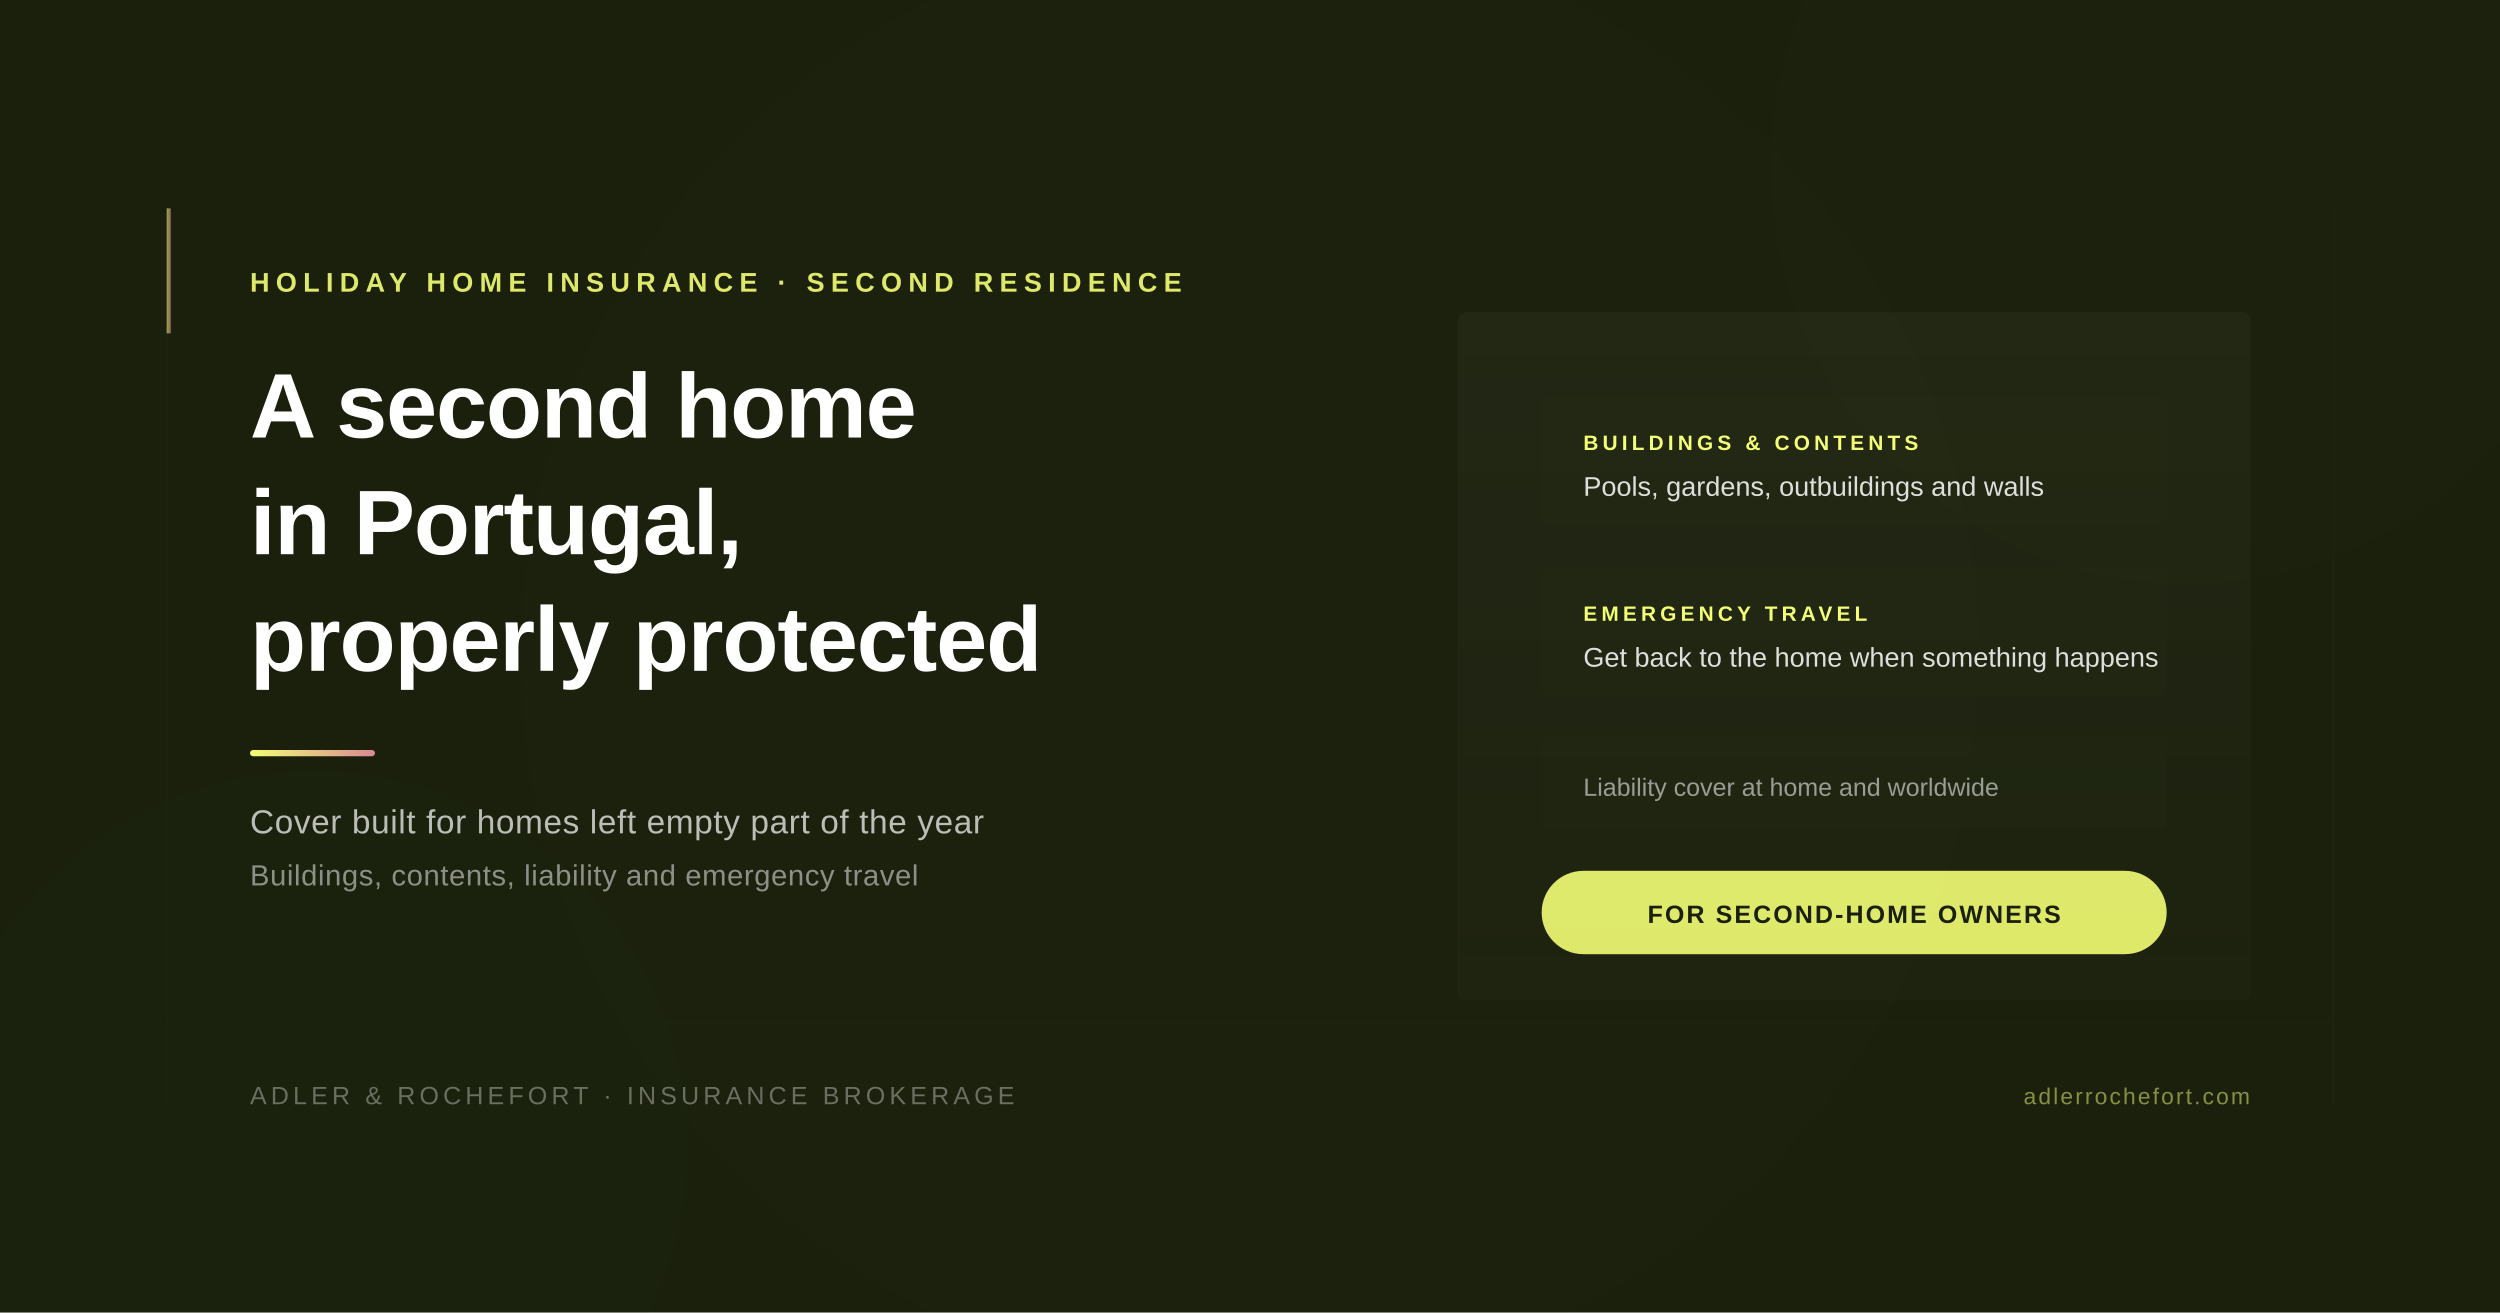
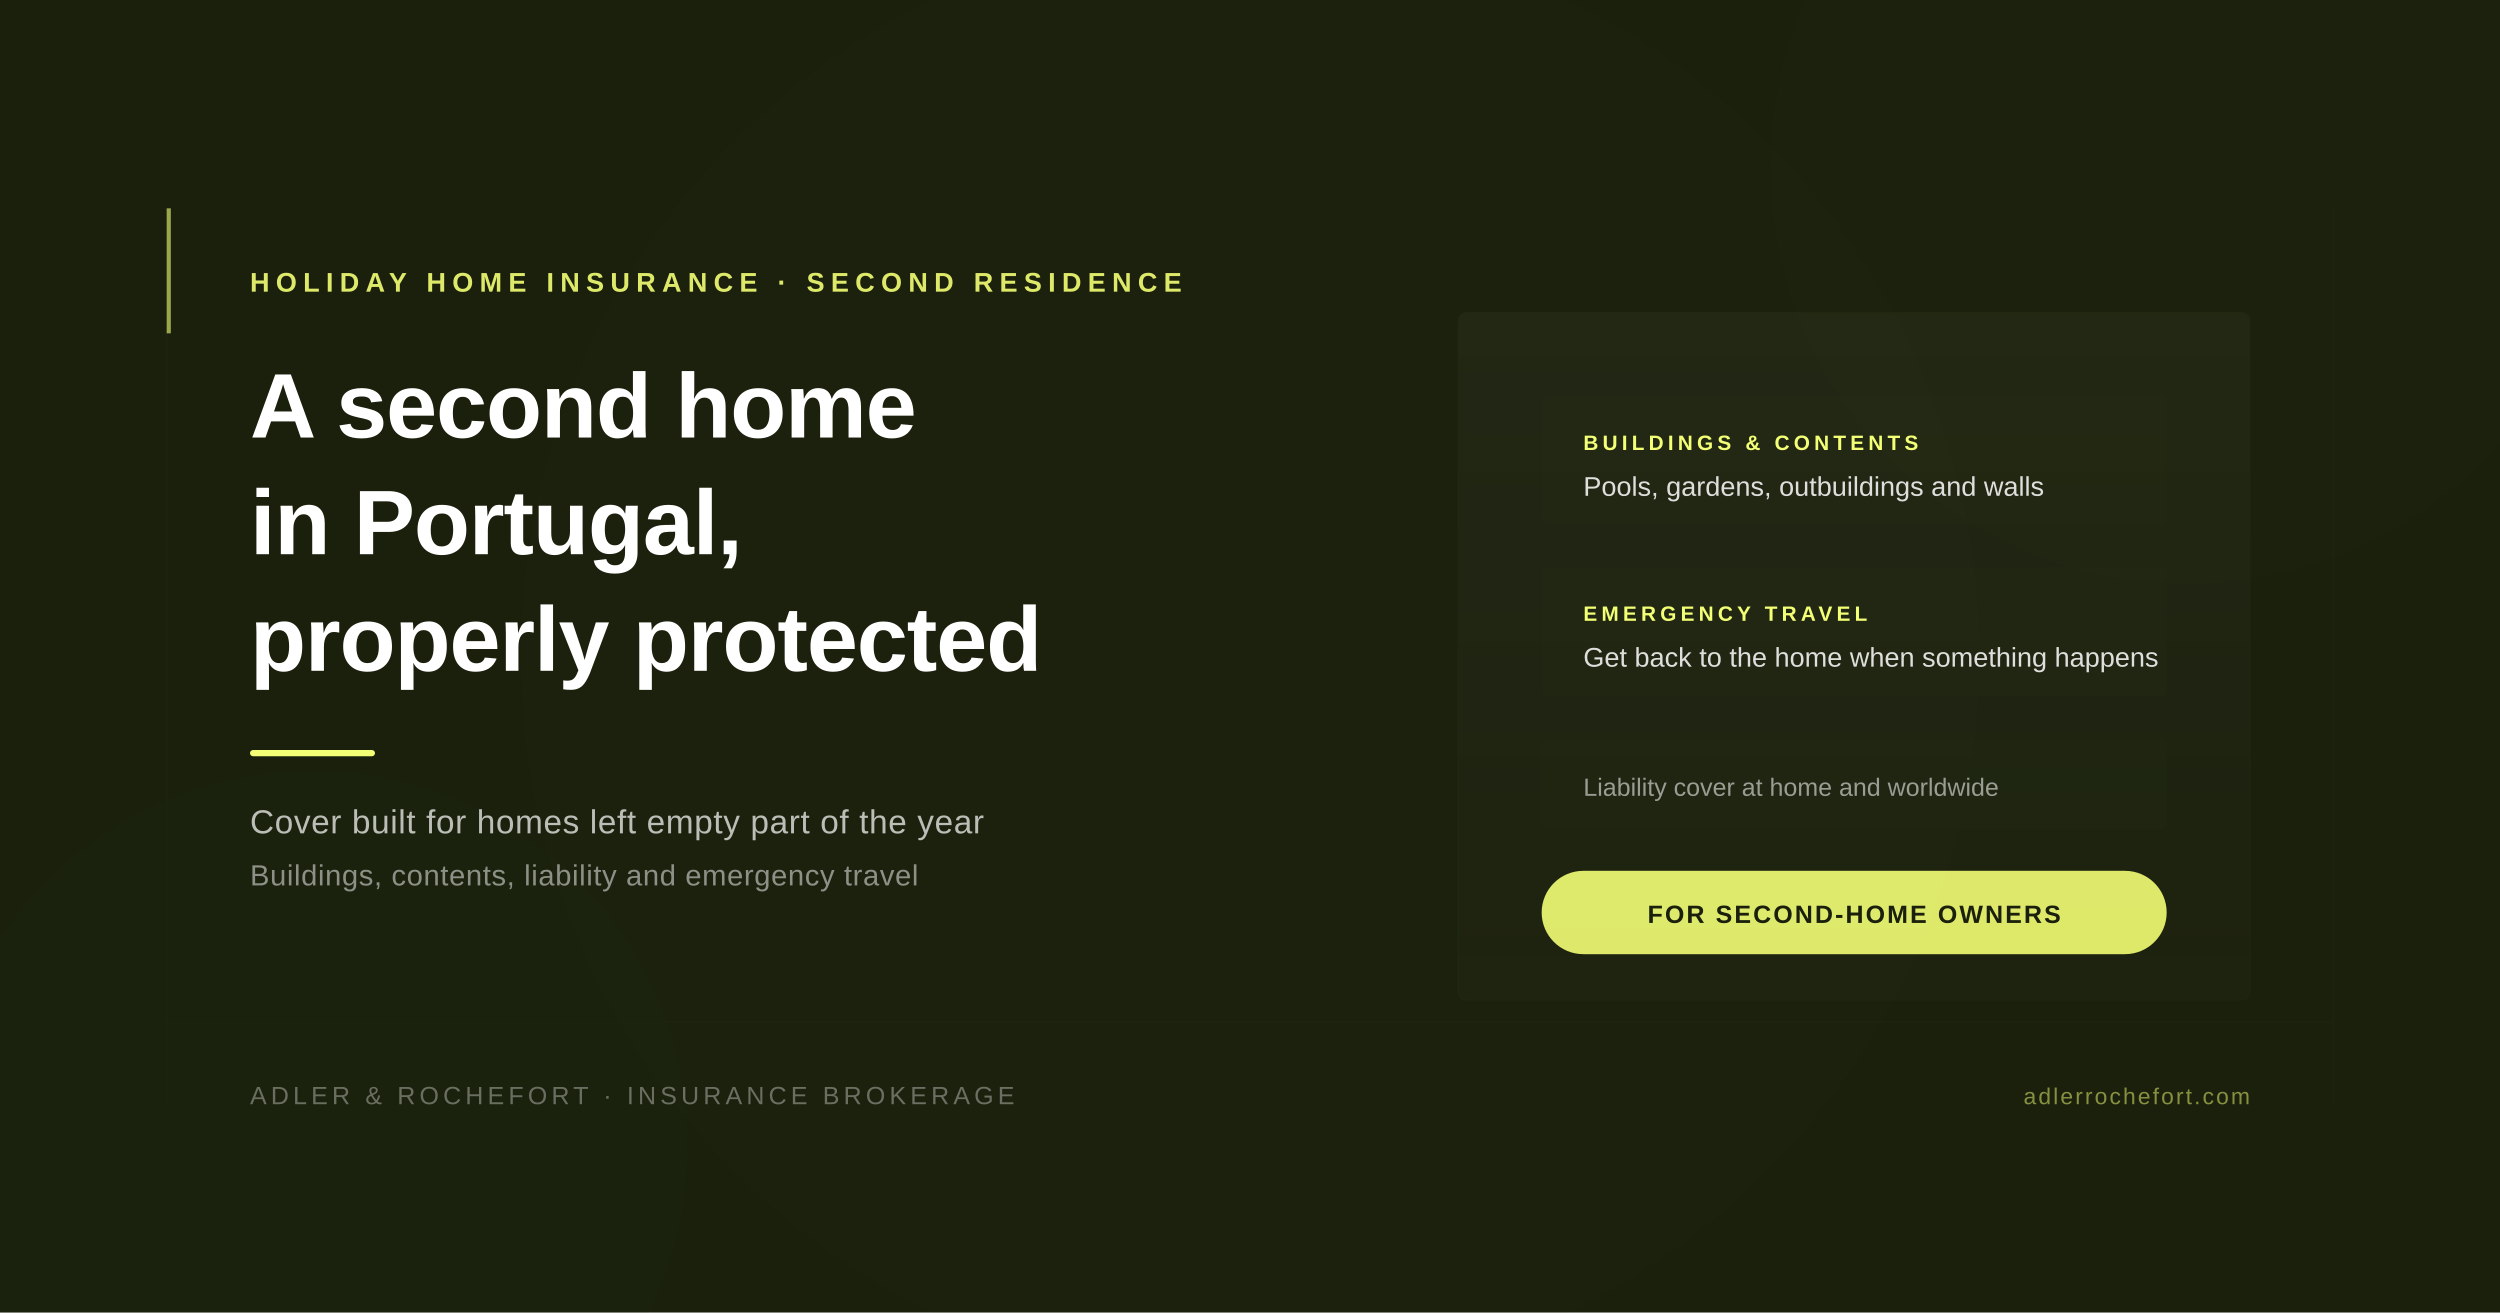
<svg xmlns="http://www.w3.org/2000/svg" viewBox="0 0 1200 630" width="1200" height="630">
  <defs>
    <linearGradient id="bg" x1="0%" y1="0%" x2="100%" y2="100%">
      <stop offset="0%" style="stop-color:#1A200C;stop-opacity:1" />
      <stop offset="100%" style="stop-color:#1A200C;stop-opacity:1" />
    </linearGradient>
    <linearGradient id="accent" x1="0%" y1="0%" x2="100%" y2="0%">
      <stop offset="0%" style="stop-color:#F3FF74;stop-opacity:1" />
-       <stop offset="100%" style="stop-color:#D98A94;stop-opacity:1" />
+       <stop offset="100%" style="stop-color:#F3FF74;stop-opacity:1" />
    </linearGradient>
    <linearGradient id="cardBg" x1="0%" y1="0%" x2="0%" y2="100%">
      <stop offset="0%" style="stop-color:#F5F1E8;stop-opacity:0.08" />
      <stop offset="100%" style="stop-color:#F5F1E8;stop-opacity:0.03" />
    </linearGradient>
  </defs>
  <rect width="1200" height="630" fill="url(#bg)" />
  <circle cx="1050" cy="80" r="200" fill="#283113" opacity="0.08" />
  <circle cx="150" cy="550" r="180" fill="#283113" opacity="0.06" />
  <circle cx="600" cy="315" r="350" fill="#283113" opacity="0.04" />
  <line x1="80" y1="100" x2="80" y2="530" stroke="#283113" stroke-width="1" opacity="0.15" />
  <line x1="1120" y1="100" x2="1120" y2="530" stroke="#283113" stroke-width="1" opacity="0.15" />
  <rect x="80" y="100" width="2" height="60" fill="url(#accent)" opacity="0.6" />
  <text x="120" y="140" font-family="'Montserrat', 'Segoe UI', Arial, sans-serif" font-size="13" font-weight="700" letter-spacing="3" fill="#F3FF74" opacity="0.9">HOLIDAY HOME INSURANCE · SECOND RESIDENCE</text>
  <text x="120" y="210" font-family="'Montserrat', 'Segoe UI', Arial, sans-serif" font-size="44" font-weight="700" fill="#FFFFFF" letter-spacing="-0.5">
    <tspan x="120" dy="0">A second home</tspan>
    <tspan x="120" dy="56">in Portugal,</tspan>
    <tspan x="120" dy="56">properly protected</tspan>
  </text>
  <rect x="120" y="360" width="60" height="3" fill="url(#accent)" rx="1.5" />
  <text x="120" y="400" font-family="'Montserrat', 'Segoe UI', Arial, sans-serif" font-size="16" fill="#FFFFFF" opacity="0.7" letter-spacing="0.3">
    <tspan x="120" dy="0">Cover built for homes left empty part of the year</tspan>
  </text>
  <text x="120" y="425" font-family="'Montserrat', 'Segoe UI', Arial, sans-serif" font-size="14" fill="#FFFFFF" opacity="0.5" letter-spacing="0.3">
    <tspan x="120" dy="0">Buildings, contents, liability and emergency travel</tspan>
  </text>
  <g transform="translate(700, 150)">
    <rect x="0" y="0" width="380" height="330" rx="4" fill="url(#cardBg)" stroke="#283113" stroke-width="0.5" opacity="0.4" />
    <g transform="translate(40, 40)">
      <rect width="300" height="62" rx="3" fill="#283113" opacity="0.15" />
      <text x="20" y="26" font-family="'Montserrat', 'Segoe UI', Arial, sans-serif" font-size="10" font-weight="600" fill="#F3FF74" letter-spacing="2">BUILDINGS &amp; CONTENTS</text>
      <text x="20" y="48" font-family="'Montserrat', 'Segoe UI', Arial, sans-serif" font-size="13" font-weight="500" fill="#FFFFFF" opacity="0.85">Pools, gardens, outbuildings and walls</text>
    </g>
    <g transform="translate(40, 122)">
      <rect width="300" height="62" rx="3" fill="#283113" opacity="0.15" />
      <text x="20" y="26" font-family="'Montserrat', 'Segoe UI', Arial, sans-serif" font-size="10" font-weight="600" fill="#F3FF74" letter-spacing="2">EMERGENCY TRAVEL</text>
      <text x="20" y="48" font-family="'Montserrat', 'Segoe UI', Arial, sans-serif" font-size="13" font-weight="500" fill="#FFFFFF" opacity="0.85">Get back to the home when something happens</text>
    </g>
    <g transform="translate(40, 204)">
      <rect width="300" height="44" rx="3" fill="#283113" opacity="0.10" />
      <text x="20" y="28" font-family="'Montserrat', 'Segoe UI', Arial, sans-serif" font-size="12" font-weight="400" fill="#FFFFFF" opacity="0.55">Liability cover at home and worldwide</text>
    </g>
    <g transform="translate(40, 268)">
      <rect width="300" height="40" rx="20" fill="#F3FF74" opacity="0.9" />
      <text x="150" y="25" font-family="'Montserrat', 'Segoe UI', Arial, sans-serif" font-size="12" font-weight="700" fill="#1A200C" text-anchor="middle" letter-spacing="1">FOR SECOND-HOME OWNERS</text>
    </g>
  </g>
  <rect x="80" y="490" width="1040" height="1" fill="#283113" opacity="0.15" />
  <text x="120" y="530" font-family="'Montserrat', 'Segoe UI', Arial, sans-serif" font-size="12" fill="#FFFFFF" opacity="0.35" letter-spacing="2">ADLER &amp; ROCHEFORT · INSURANCE BROKERAGE</text>
  <text x="1080" y="530" font-family="'Montserrat', 'Segoe UI', Arial, sans-serif" font-size="11" fill="#F3FF74" opacity="0.5" letter-spacing="1" text-anchor="end">adlerrochefort.com</text>
</svg>
